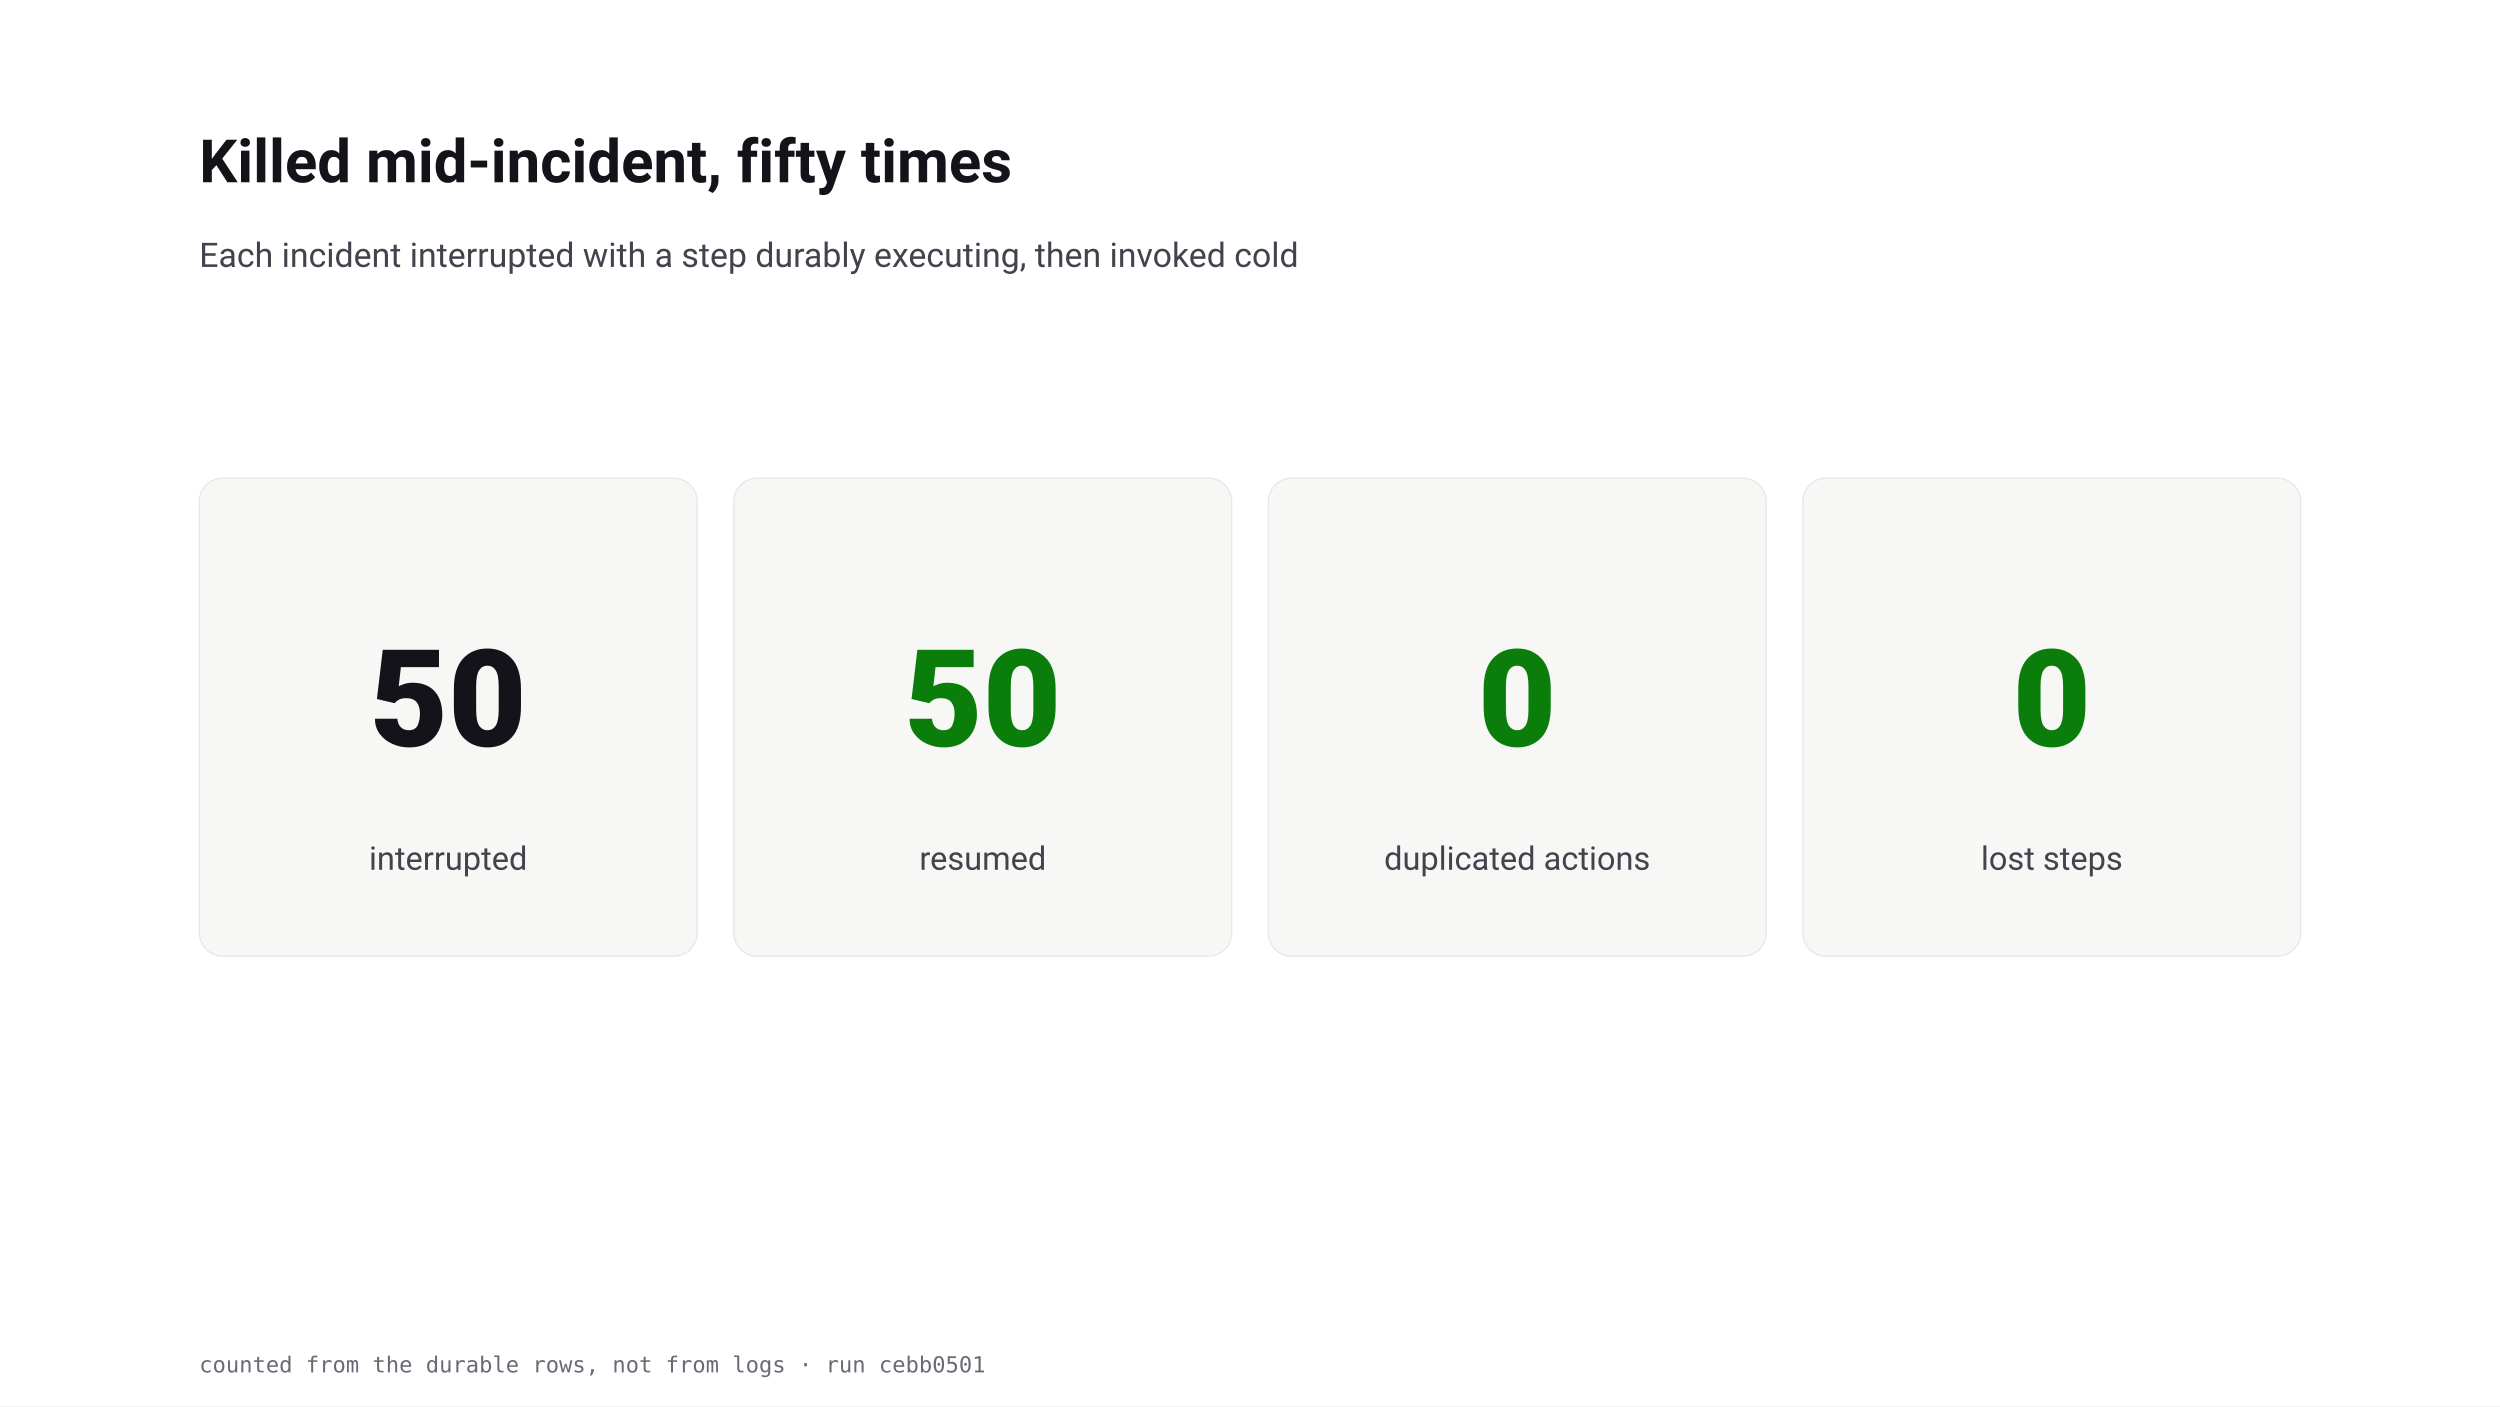
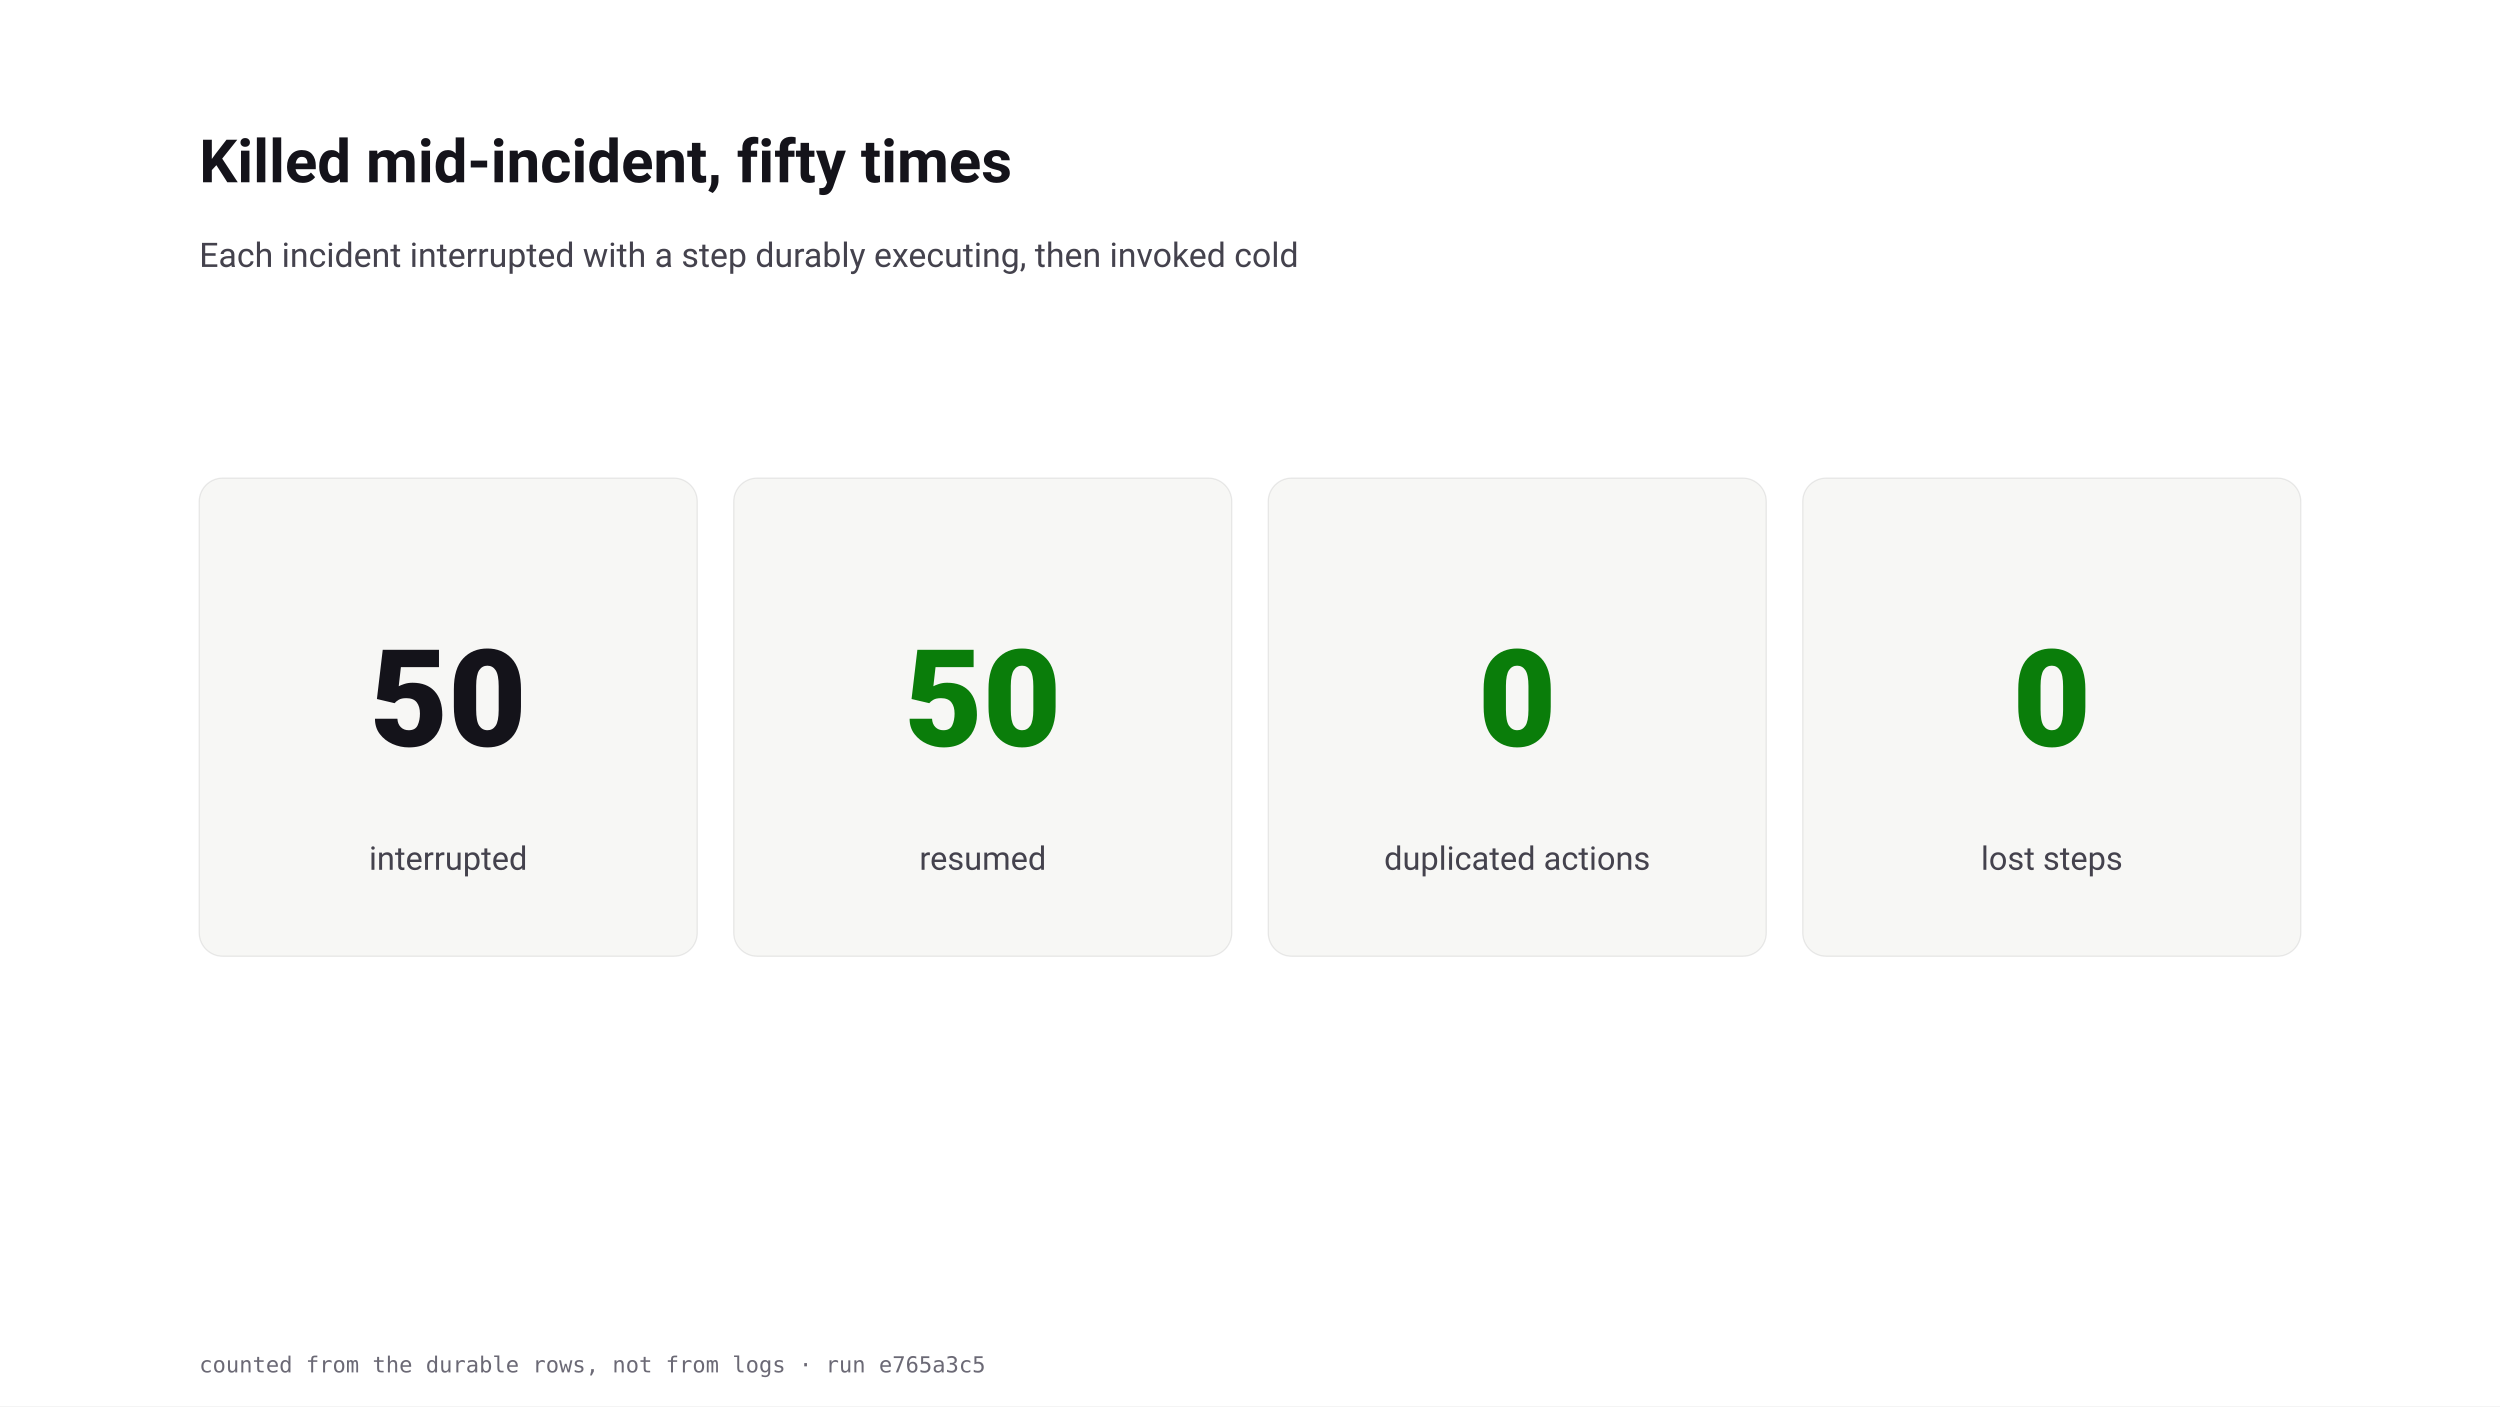
<svg xmlns="http://www.w3.org/2000/svg" width="1920" height="1080" viewBox="0 0 1920 1080" role="img" aria-label="Killed mid-incident, fifty times">
  <rect width="1920" height="1080" fill="#ffffff" />
  <text x="153" y="140" fill="#14131a" font-family="ui-sans-serif, -apple-system, 'Segoe UI', Roboto, Helvetica, Arial, sans-serif" font-size="46.0" font-weight="700">Killed mid-incident, fifty times</text>
  <text x="153" y="205" fill="#44424d" font-family="ui-sans-serif, -apple-system, 'Segoe UI', Roboto, Helvetica, Arial, sans-serif" font-size="26.0">Each incident interrupted with a step durably executing, then invoked cold</text>
  <rect x="153.0" y="367.2" width="382.5" height="367.2" rx="18" fill="#f7f7f5" stroke="rgba(0,0,0,0.08)" stroke-width="1" />
  <text x="344.2" y="573" text-anchor="middle" fill="#14131a" font-family="ui-sans-serif, -apple-system, 'Segoe UI', Roboto, Helvetica, Arial, sans-serif" font-size="104.0" font-weight="800">50</text>
  <text x="344.2" y="668" text-anchor="middle" fill="#44424d" font-family="ui-sans-serif, -apple-system, 'Segoe UI', Roboto, Helvetica, Arial, sans-serif" font-size="25.0">interrupted</text>
  <rect x="563.5" y="367.2" width="382.5" height="367.2" rx="18" fill="#f7f7f5" stroke="rgba(0,0,0,0.08)" stroke-width="1" />
  <text x="754.8" y="573" text-anchor="middle" fill="#0a7d0a" font-family="ui-sans-serif, -apple-system, 'Segoe UI', Roboto, Helvetica, Arial, sans-serif" font-size="104.0" font-weight="800">50</text>
  <text x="754.8" y="668" text-anchor="middle" fill="#44424d" font-family="ui-sans-serif, -apple-system, 'Segoe UI', Roboto, Helvetica, Arial, sans-serif" font-size="25.0">resumed</text>
  <rect x="974.0" y="367.2" width="382.5" height="367.2" rx="18" fill="#f7f7f5" stroke="rgba(0,0,0,0.08)" stroke-width="1" />
  <text x="1165.2" y="573" text-anchor="middle" fill="#0a7d0a" font-family="ui-sans-serif, -apple-system, 'Segoe UI', Roboto, Helvetica, Arial, sans-serif" font-size="104.0" font-weight="800">0</text>
  <text x="1165.2" y="668" text-anchor="middle" fill="#44424d" font-family="ui-sans-serif, -apple-system, 'Segoe UI', Roboto, Helvetica, Arial, sans-serif" font-size="25.0">duplicated actions</text>
  <rect x="1384.5" y="367.2" width="382.5" height="367.2" rx="18" fill="#f7f7f5" stroke="rgba(0,0,0,0.08)" stroke-width="1" />
  <text x="1575.8" y="573" text-anchor="middle" fill="#0a7d0a" font-family="ui-sans-serif, -apple-system, 'Segoe UI', Roboto, Helvetica, Arial, sans-serif" font-size="104.0" font-weight="800">0</text>
  <text x="1575.8" y="668" text-anchor="middle" fill="#44424d" font-family="ui-sans-serif, -apple-system, 'Segoe UI', Roboto, Helvetica, Arial, sans-serif" font-size="25.0">lost steps</text>
-   <text x="153" y="1054" fill="#6b6975" font-family="ui-monospace, 'Cascadia Code', Consolas, 'SF Mono', monospace" font-size="17.0">counted from the durable rows, not from logs · run cebb0501</text>
+   <text x="153" y="1054" fill="#6b6975" font-family="ui-monospace, 'Cascadia Code', Consolas, 'SF Mono', monospace" font-size="17.0">counted from the durable rows, not from logs · run e765a3c5</text>
</svg>
